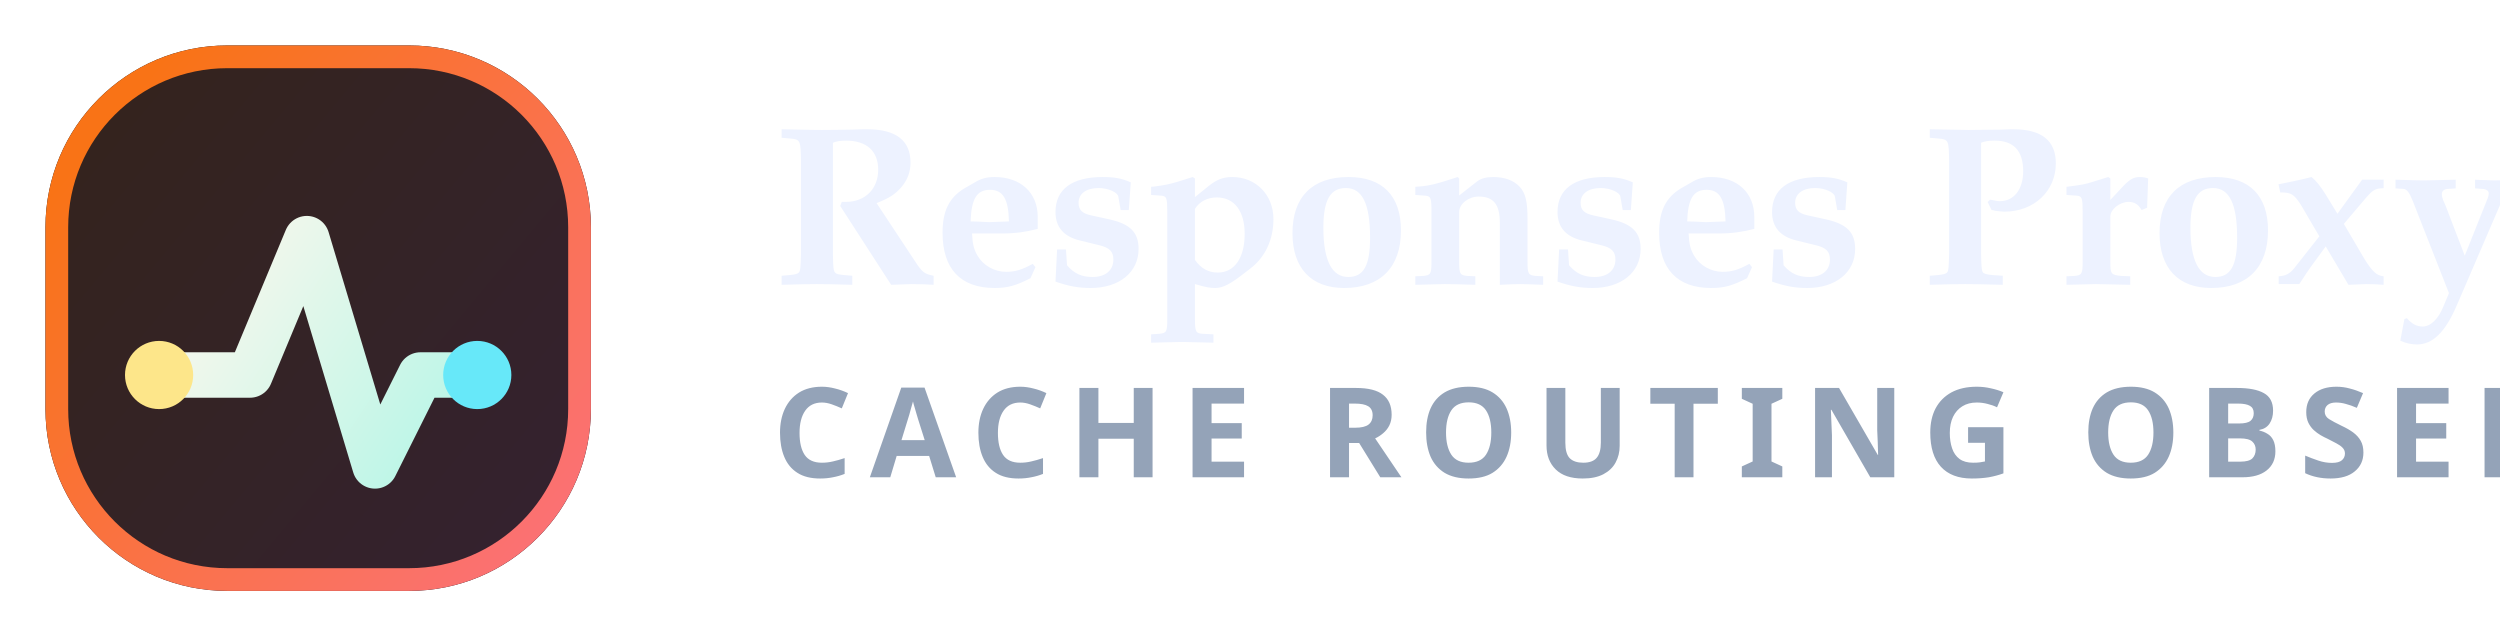
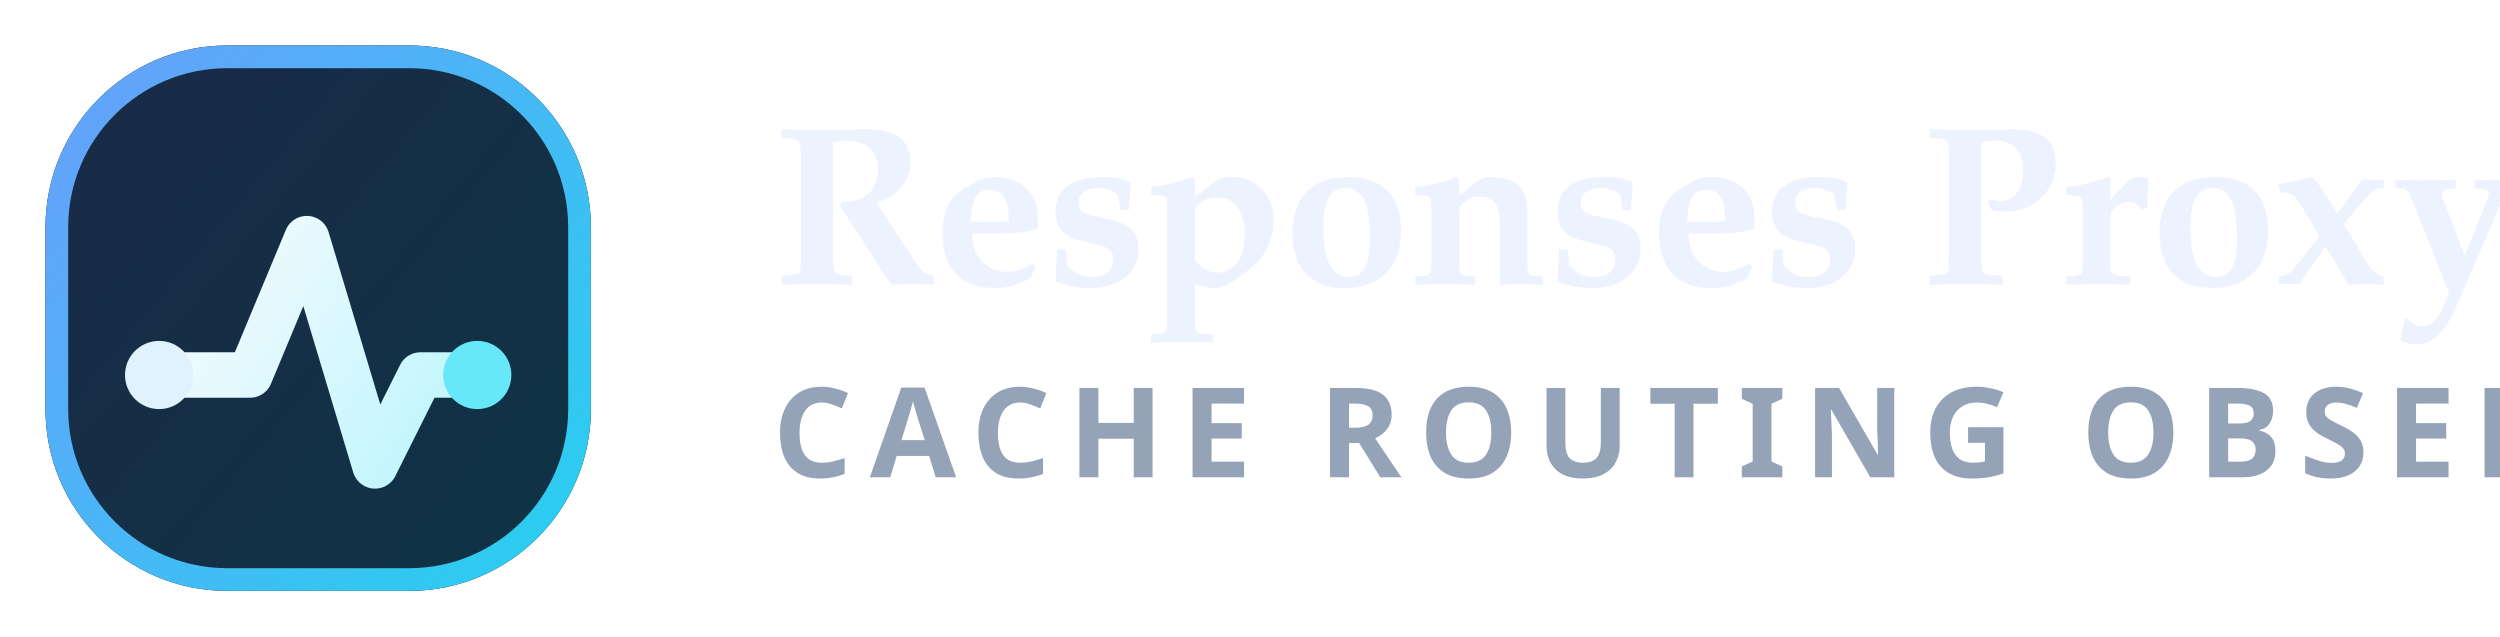
<svg xmlns="http://www.w3.org/2000/svg" viewBox="0 0 220 56" fill="none">
  <defs>
    <linearGradient id="accent" x1="12" y1="8" x2="60" y2="48" gradientUnits="userSpaceOnUse">
-       <stop stop-color="#F97316" />
-       <stop offset="1" stop-color="#FB7185" />
+       <stop stop-color="#60A5FA" />
+       <stop offset="1" stop-color="#22D3EE" />
    </linearGradient>
    <linearGradient id="trace" x1="18" y1="18" x2="54" y2="42" gradientUnits="userSpaceOnUse">
-       <stop stop-color="#FFF7ED" />
-       <stop offset="1" stop-color="#99F6E4" />
+       <stop stop-color="#F8FBFF" />
+       <stop offset="1" stop-color="#A5F3FC" />
    </linearGradient>
  </defs>
  <rect x="4" y="4" width="48" height="48" rx="16" fill="#081120" />
  <rect x="5" y="5" width="46" height="46" rx="15" fill="url(#accent)" fill-opacity=".18" stroke="url(#accent)" stroke-width="2" />
  <path d="M14 33h8l5-12 6 20 4-8h5" stroke="url(#trace)" stroke-width="4" stroke-linecap="round" stroke-linejoin="round" />
-   <circle cx="14" cy="33" r="3" fill="#FDE68A" />
+   <circle cx="14" cy="33" r="3" fill="#E0F2FE" />
  <circle cx="42" cy="33" r="3" fill="#67E8F9" />
  <text x="68" y="25" fill="#EDF2FF" font-size="20" font-weight="700" font-family="Iowan Old Style, Palatino Linotype, serif">Responses Proxy</text>
  <text x="68" y="42" fill="#94A3B8" font-size="11" font-weight="600" letter-spacing=".14em" font-family="ui-sans-serif, system-ui, sans-serif">CACHE  ROUTING  OBSERVABILITY</text>
</svg>
